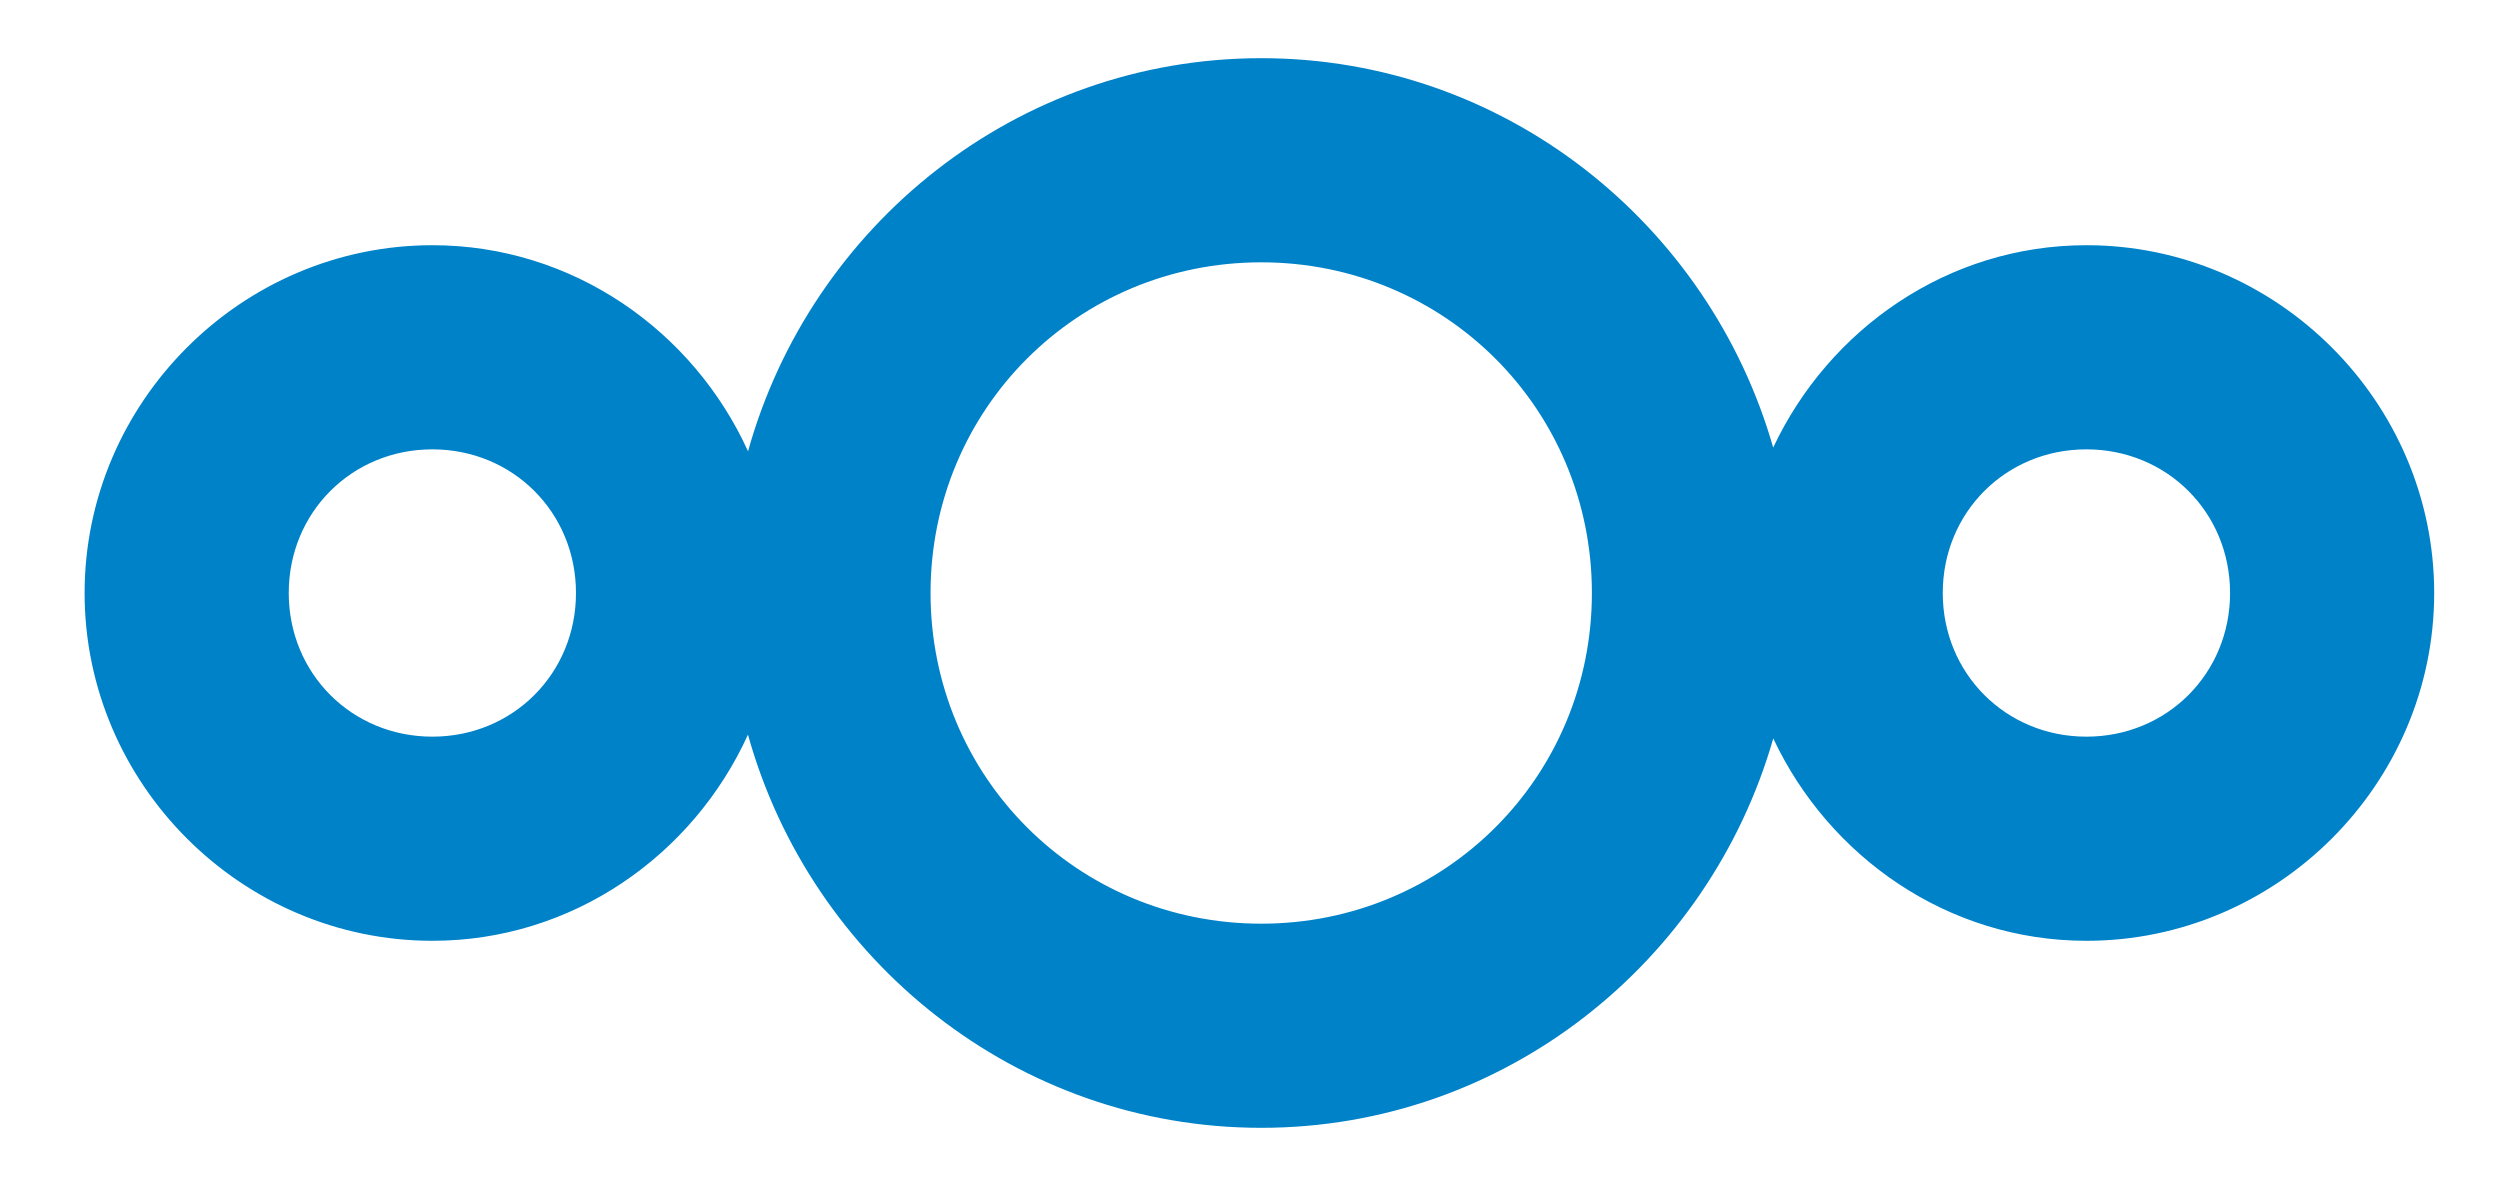
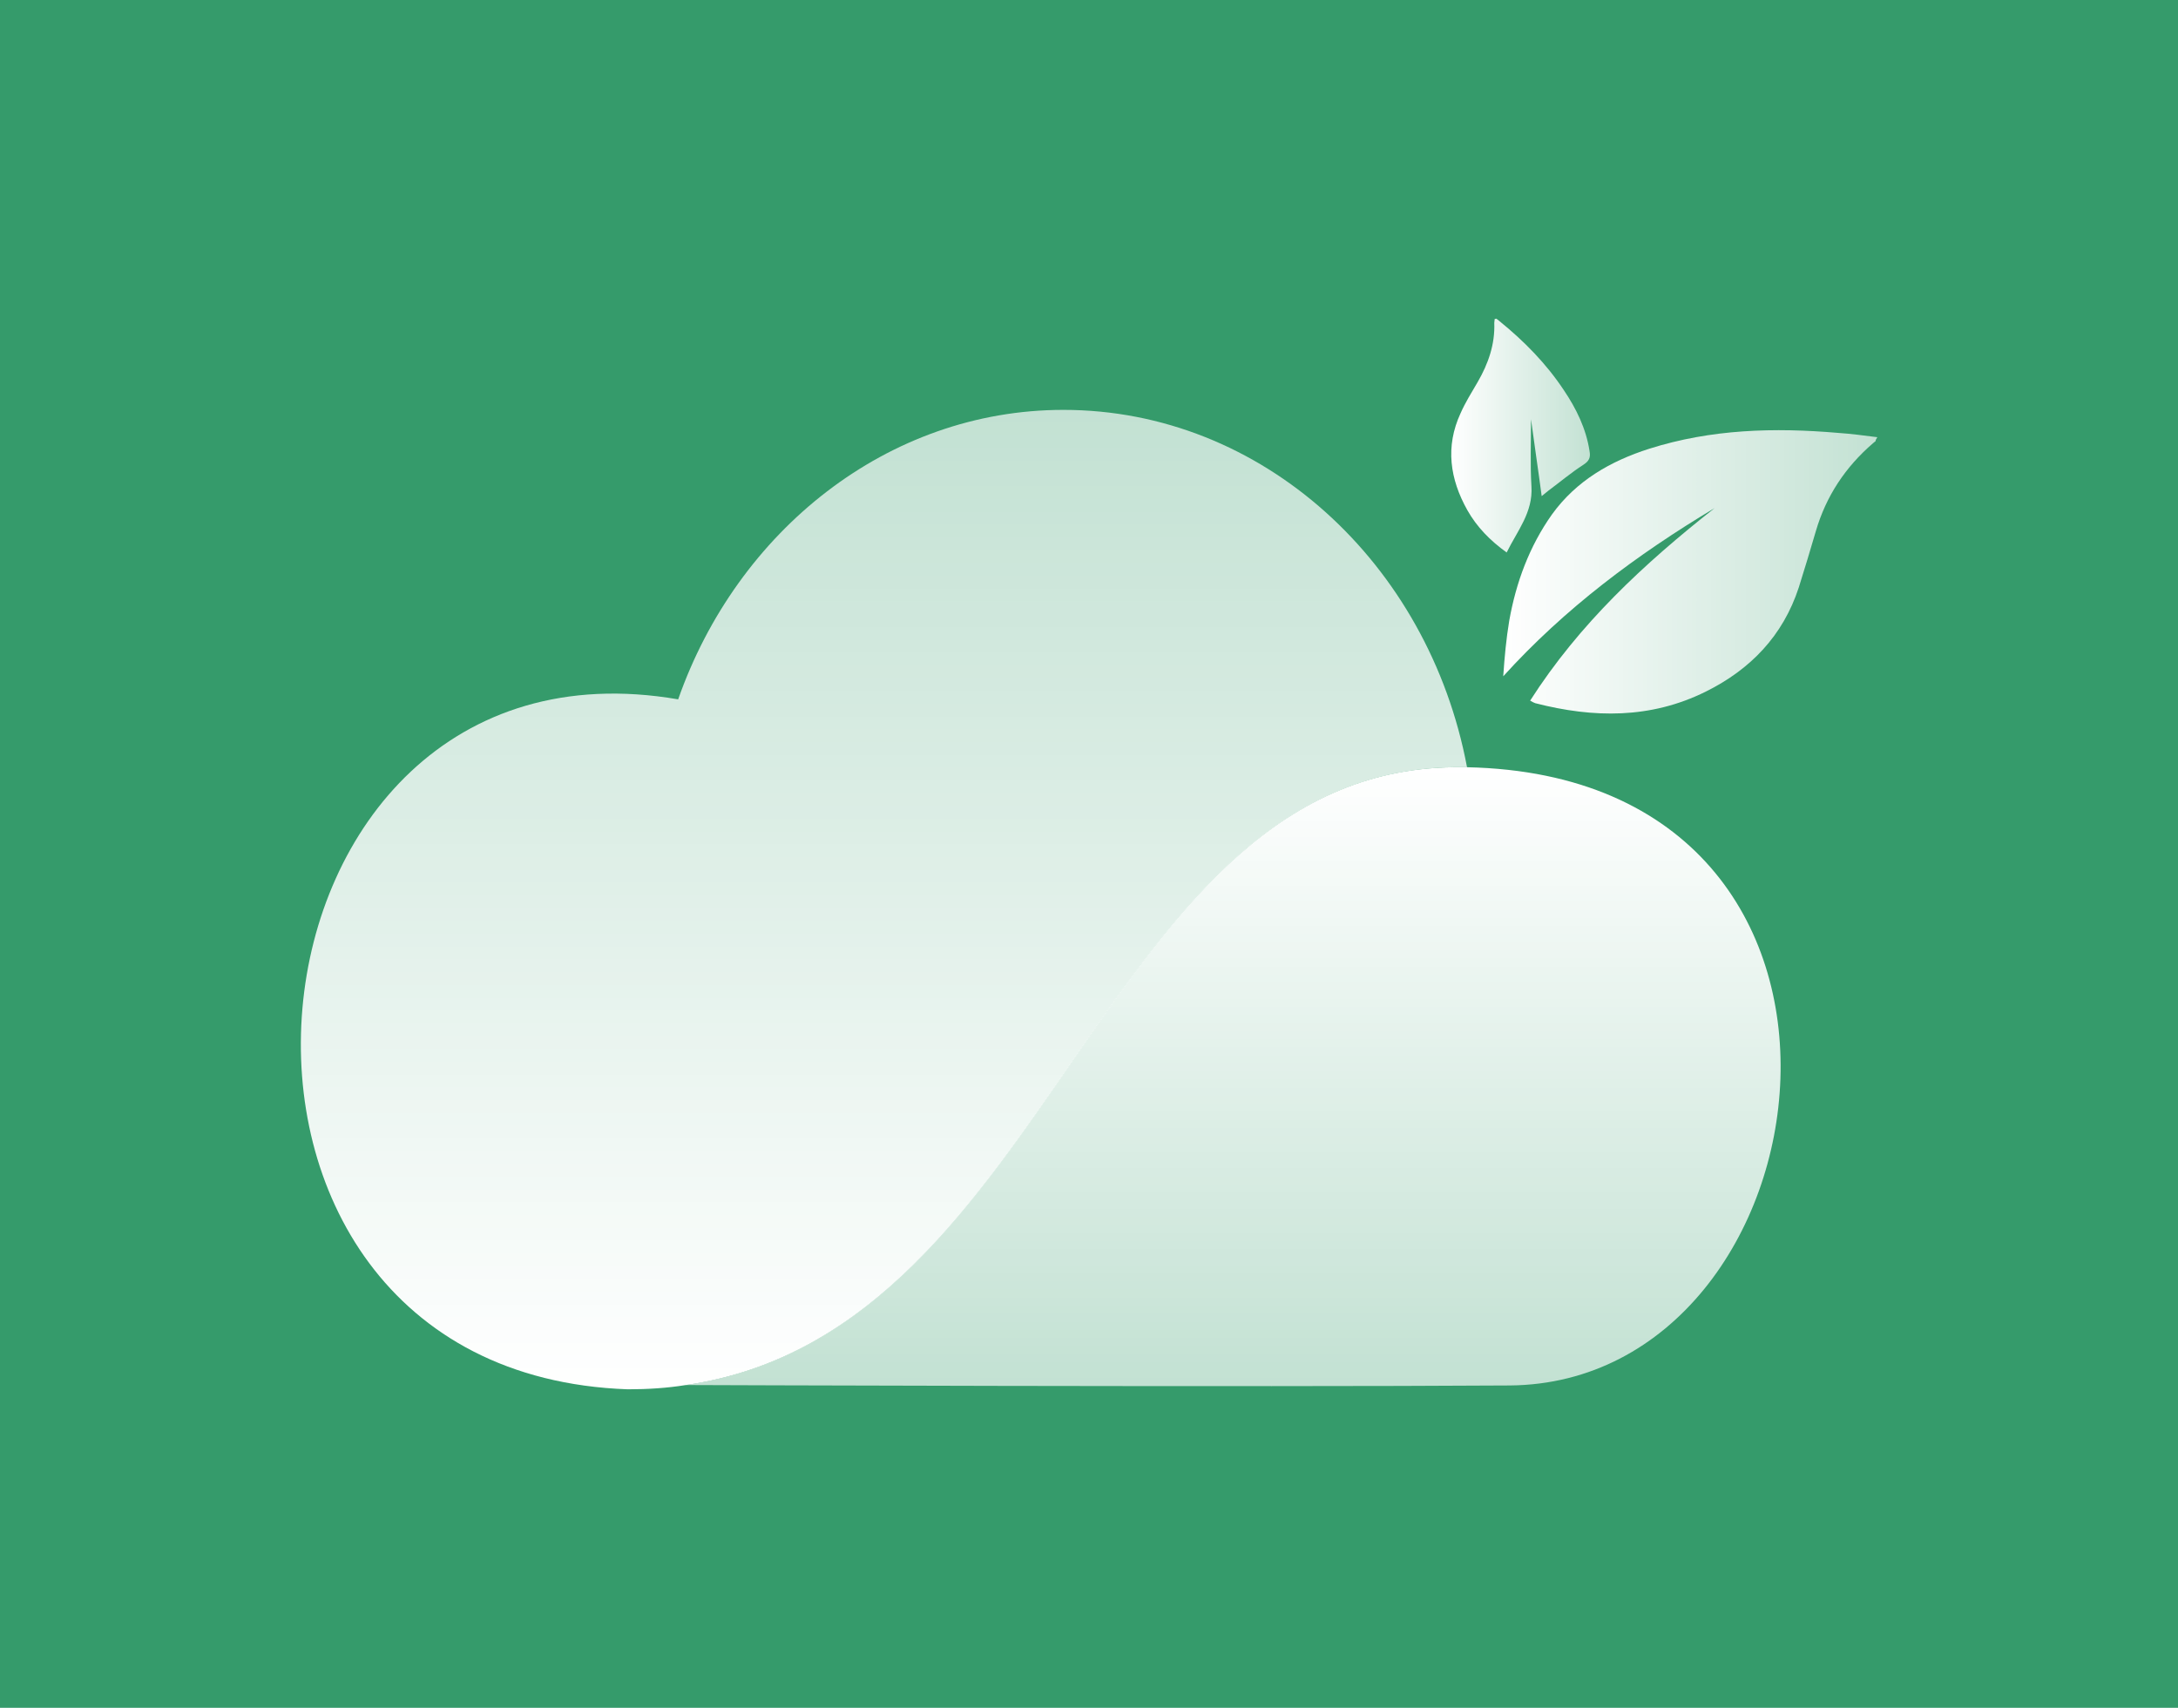
- <svg xmlns="http://www.w3.org/2000/svg" xml:space="preserve" height="126" viewBox="0 0 266 126.002" width="266" version="1.1" y="0px" x="0px" enable-background="new 0 0 196.6 72">
-   <path style="color-rendering:auto;text-decoration-color:#000000;color:#000000;isolation:auto;mix-blend-mode:normal;shape-rendering:auto;solid-color:#000000;block-progression:tb;text-decoration-line:none;image-rendering:auto;white-space:normal;text-indent:0;enable-background:accumulate;text-transform:none;text-decoration-style:solid" fill="#0082c9" d="m134.19 6.191c-26.05 0.003-47.917 17.835-54.6 41.827-5.832-12.832-18.671-21.926-33.588-21.927-20.305 0.002-37 16.697-37.002 37.002-0.004 20.309 16.693 37.008 37.002 37.01 14.918-0.002 27.748-9.101 33.58-21.935 6.68 23.995 28.558 41.832 54.608 41.834 25.904 0.002 47.668-17.641 54.486-41.43 5.927 12.596 18.568 21.529 33.314 21.531 20.313 0.004 37.013-16.697 37.01-37.01-0.002-20.309-16.701-37.006-37.01-37.002-14.746 0.002-27.395 8.933-33.321 21.531-6.81-23.79-28.57-41.433-54.47-41.431zm0 21.721c19.561-0.001 35.186 15.62 35.188 35.181 0.001 19.563-15.625 35.19-35.188 35.188-19.56-0.001-35.182-15.627-35.18-35.188 0.002-19.559 15.62-35.179 35.18-35.181zm-88.188 19.9c8.569 0.001 15.28 6.712 15.281 15.281 0.002 8.571-6.71 15.288-15.281 15.289-8.571-0.001-15.283-6.718-15.281-15.289 0.001-8.569 6.712-15.28 15.281-15.281zm175.99 0c8.57-0.002 15.288 6.71 15.289 15.281 0.002 8.573-6.716 15.29-15.289 15.289-8.571-0.001-15.283-6.718-15.281-15.289 0.001-8.569 6.712-15.28 15.281-15.281z" />
+ <svg xmlns="http://www.w3.org/2000/svg" version="1.1" id="Calque_1" x="0px" y="0px" width="510px" height="400px" viewBox="0 0 510 400" style="enable-background:new 0 0 510 400;" xml:space="preserve">
+   <style type="text/css">
+ 	.st0{fill:#359B6B;}
+ 	.st1{fill:url(#SVGID_1_);}
+ 	.st2{fill:url(#SVGID_2_);}
+ 	.st3{fill:url(#SVGID_3_);}
+ 	.st4{fill:url(#SVGID_4_);}
+ </style>
+   <rect class="st0" width="510" height="400" />
+   <g>
+     <g>
+       <g>
+         <g>
+           <linearGradient id="SVGID_1_" gradientUnits="userSpaceOnUse" x1="207" y1="441.431" x2="207" y2="670.931" gradientTransform="matrix(1 0 0 -1 0 766.8814)">
+             <stop offset="1.901455e-03" style="stop-color:#FFFFFF" />
+             <stop offset="1" style="stop-color:#FFFFFF;stop-opacity:0.7" />
+           </linearGradient>
+           <path class="st1" d="M343.5,179.6c-9-47.7-47.9-83.6-94.5-83.6c-41.2,0-76.4,28.4-90.2,67.8C52.2,145.4,34.7,321.4,147,325.4      c4.7,0,9.3-0.3,13.6-1c87.1-12.6,96.7-145.8,181.9-144.7c0.4,0,0.7,0,1.1,0L343.5,179.6z" />
+         </g>
+         <g>
+           <linearGradient id="SVGID_2_" gradientUnits="userSpaceOnUse" x1="288.701" y1="587.138" x2="288.701" y2="442.176" gradientTransform="matrix(1 0 0 -1 0 766.8814)">
+             <stop offset="1.901455e-03" style="stop-color:#FFFFFF" />
+             <stop offset="1" style="stop-color:#FFFFFF;stop-opacity:0.7" />
+           </linearGradient>
+           <path class="st2" d="M160.5,324.4c87.1-12.6,96.7-145.8,181.9-144.7c0.4,0,0.7,0,1.1,0c106.1,2.2,86.3,144.2,10,144.8      C293,324.9,160.5,324.4,160.5,324.4" />
+         </g>
+       </g>
+       <g>
+         <linearGradient id="SVGID_3_" gradientUnits="userSpaceOnUse" x1="351.977" y1="632.992" x2="439.577" y2="632.992" gradientTransform="matrix(1 0 0 -1 0 766.8814)">
+           <stop offset="1.901455e-03" style="stop-color:#FFFFFF" />
+           <stop offset="1" style="stop-color:#FFFFFF;stop-opacity:0.7" />
+         </linearGradient>
+         <path class="st3" d="M439.6,102.4c-3.2-0.4-6.1-0.8-9.1-1c-15-1.3-29.8-0.9-44.3,3.7c-9.1,2.9-17.1,7.5-22.8,15.4     c-5.3,7.5-8.4,15.9-10,24.9c-0.7,4.2-1.1,8.5-1.4,13c14.4-15.9,31.3-28.5,49.5-39.4c-16.5,13-31.7,27.1-43.2,45.1     c0.5,0.3,0.9,0.5,1.2,0.6c13.6,3.5,27,3.7,39.9-2.7c10.5-5.2,18.1-13.1,21.8-24.4c1.4-4.4,2.7-8.8,4-13.2     c2.4-8.2,6.9-15,13.4-20.6c0.2-0.2,0.4-0.3,0.6-0.5C439.2,103,439.3,102.9,439.6,102.4z" />
+         <linearGradient id="SVGID_4_" gradientUnits="userSpaceOnUse" x1="339.802" y1="664.931" x2="372.353" y2="664.931" gradientTransform="matrix(1 0 0 -1 0 766.8814)">
+           <stop offset="1.901455e-03" style="stop-color:#FFFFFF" />
+           <stop offset="1" style="stop-color:#FFFFFF;stop-opacity:0.7" />
+         </linearGradient>
+         <path class="st4" d="M350,74.7c0,0.3-0.1,0.6-0.1,0.9c0.2,5-1.4,9.6-3.9,13.9c-1.4,2.4-2.9,4.8-4,7.3c-3.6,7.8-2.5,15.4,1.6,22.7     c2.2,3.9,5.3,7.1,9.2,9.9c2.5-5.1,6.2-9.4,5.8-15.5c-0.3-5.1-0.1-10.3-0.1-15.7c0.8,6,1.7,11.9,2.5,18c0.6-0.5,1.1-0.9,1.6-1.3     c2.7-2,5.3-4.2,8.1-6c1.4-0.9,1.8-1.7,1.5-3.3c-0.8-5.2-3.1-9.9-6-14.2c-4.1-6.2-9.3-11.5-15.1-16.2c-0.2-0.2-0.5-0.4-0.8-0.6     C350.4,74.7,350.2,74.7,350,74.7z" />
+       </g>
+     </g>
+   </g>
</svg>
